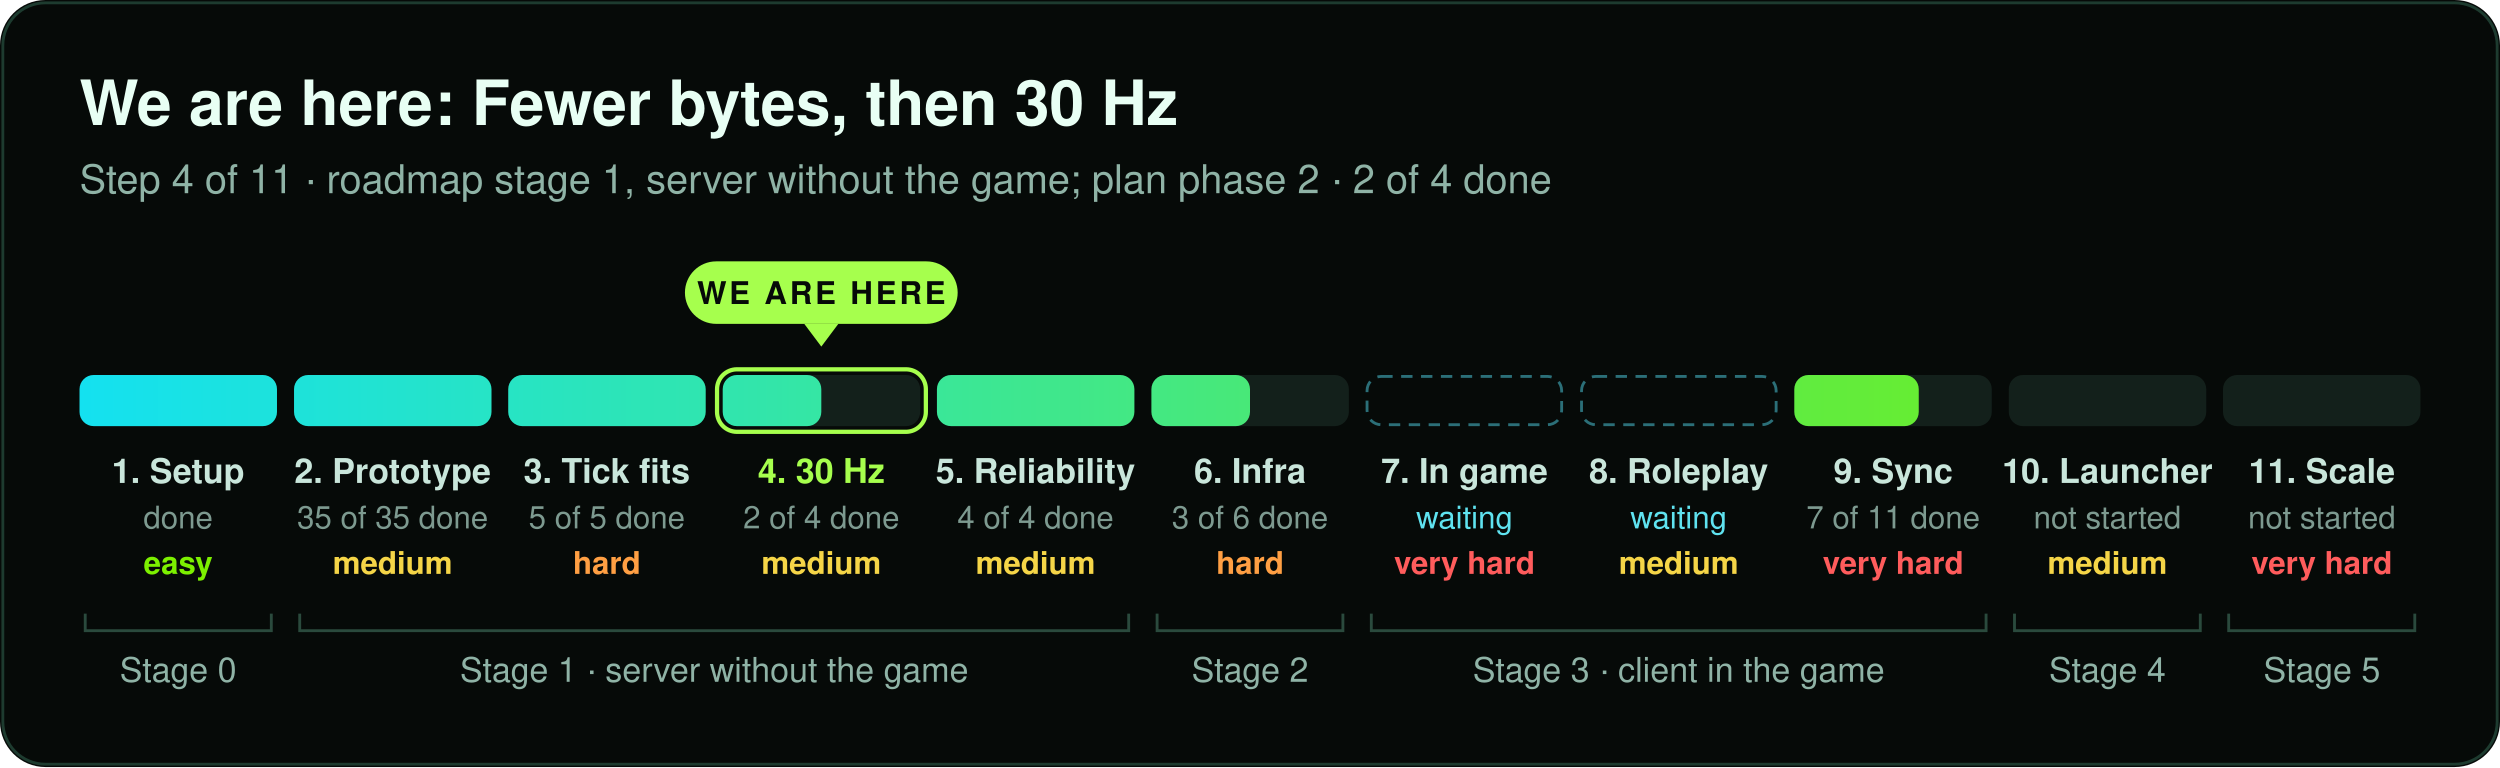
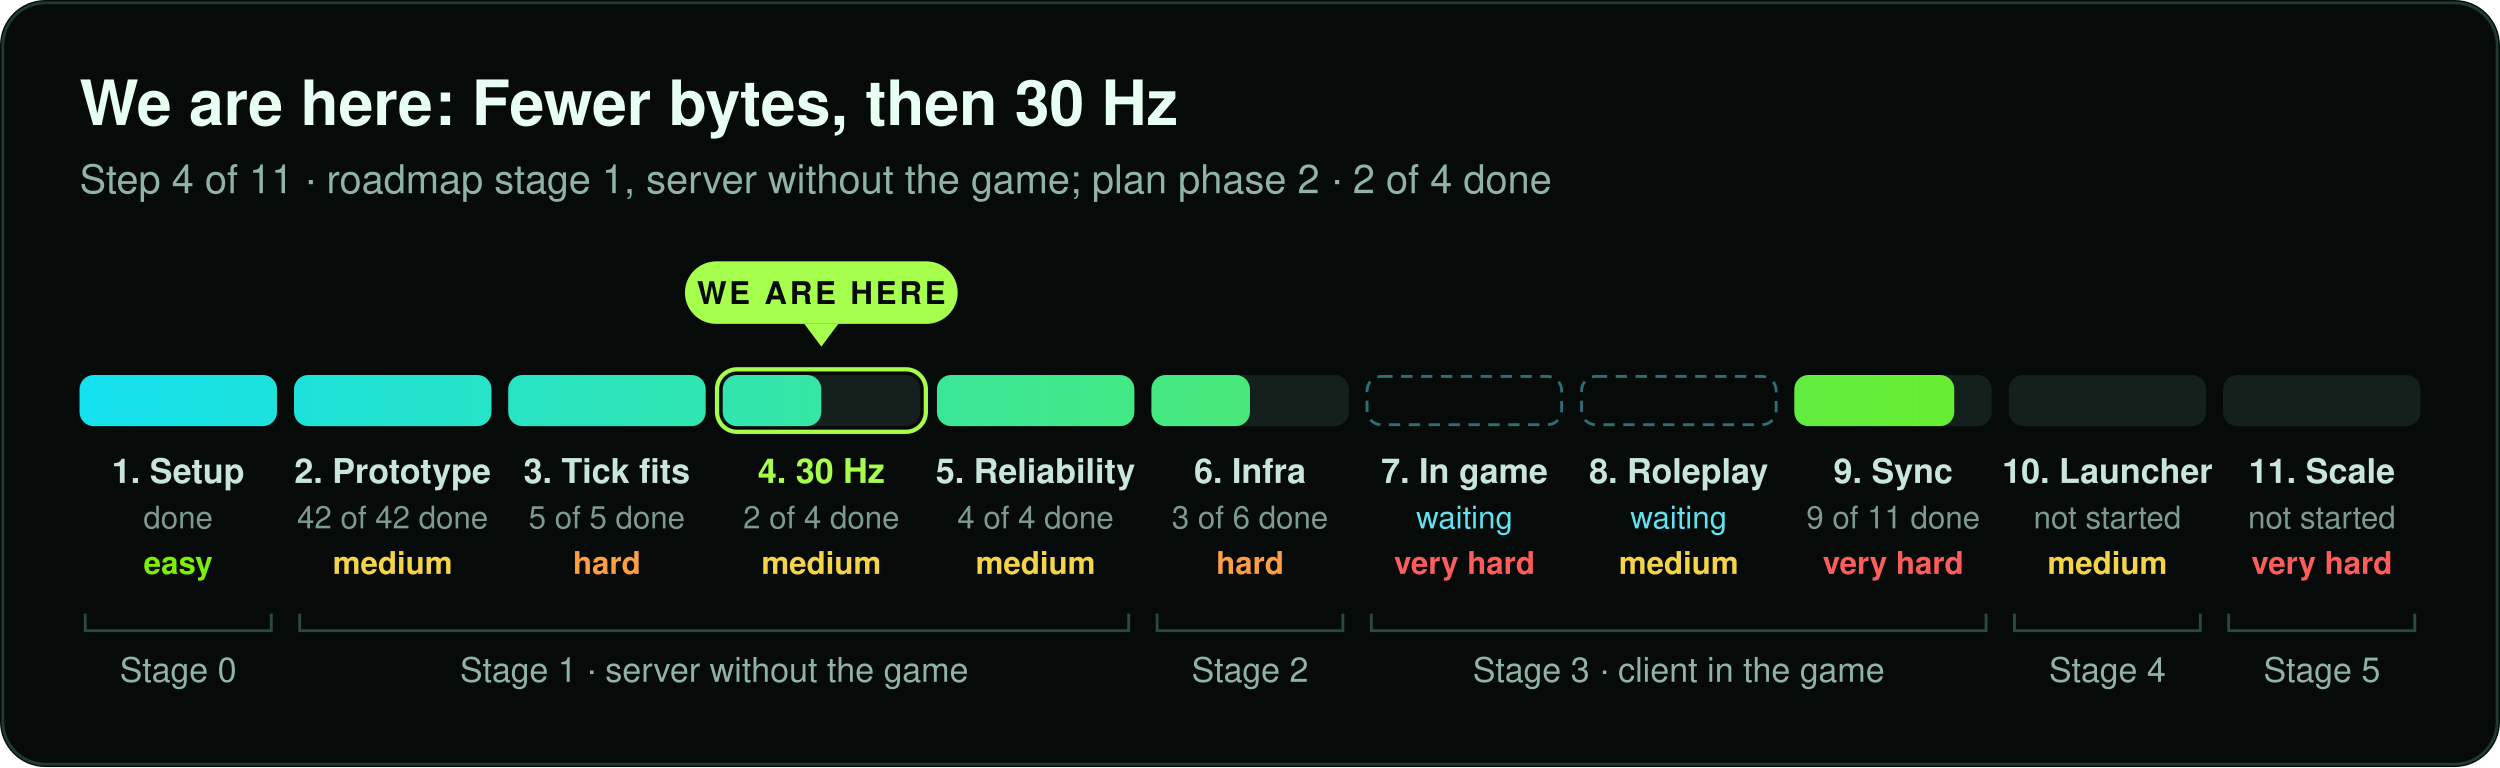
<svg xmlns="http://www.w3.org/2000/svg" width="880" height="270" viewBox="0 0 880 270" role="img" aria-label="Sawgrass progress">
  <defs>
    <linearGradient id="g" gradientUnits="userSpaceOnUse" x1="28" x2="852" y1="0" y2="0">
      <stop offset="0" stop-color="#14e1f0" />
      <stop offset="1" stop-color="#7cf000" />
    </linearGradient>
  </defs>
  <style>text{font-family:-apple-system,BlinkMacSystemFont,'Segoe UI',Helvetica,Arial,sans-serif}.h{font-size:22px;font-weight:700;fill:#e8fff4}.s{font-size:14px;fill:#8fb3a6}.l{font-size:12px;font-weight:600;fill:#c9e6db}.c{font-size:12px;font-weight:700;fill:#a6ff4d}.n{font-size:11px;fill:#7d9a90}.w{font-size:11px;fill:#5fe3f0}.m{font-size:11px;font-weight:700;fill:#060a08;letter-spacing:1px}.b{font-size:12px;fill:#8fb3a6}.d{font-size:11px;font-weight:600}</style>
  <rect width="880" height="270" rx="16" fill="#060a08" />
  <rect x="1" y="1" width="878" height="268" rx="15" fill="none" stroke="#1d3b2f" />
  <text x="28" y="44" class="h">We are here: Fewer bytes, then 30 Hz</text>
  <text x="28" y="68" class="s">Step 4 of 11 · roadmap stage 1, server without the game; plan phase 2 · 2 of 4 done</text>
  <rect x="28.0" y="132" width="69.5" height="18" rx="5" fill="#13201b" />
  <rect x="28.0" y="132" width="69.5" height="18" rx="5" fill="url(#g)" />
  <text x="62.7" y="170" class="l" text-anchor="middle">1. Setup</text>
  <text x="62.7" y="186" class="n" text-anchor="middle">done</text>
  <text x="62.7" y="202" class="d" fill="#7cf000" text-anchor="middle">easy</text>
  <rect x="103.5" y="132" width="69.5" height="18" rx="5" fill="#13201b" />
  <rect x="103.5" y="132" width="69.5" height="18" rx="5" fill="url(#g)" />
  <text x="138.2" y="170" class="l" text-anchor="middle">2. Prototype</text>
-   <text x="138.2" y="186" class="n" text-anchor="middle">35 of 35 done</text>
+   <text x="138.2" y="186" class="n" text-anchor="middle">42 of 42 done</text>
  <text x="138.2" y="202" class="d" fill="#f5d547" text-anchor="middle">medium</text>
  <rect x="178.9" y="132" width="69.5" height="18" rx="5" fill="#13201b" />
  <rect x="178.9" y="132" width="69.5" height="18" rx="5" fill="url(#g)" />
  <text x="213.6" y="170" class="l" text-anchor="middle">3. Tick fits</text>
  <text x="213.6" y="186" class="n" text-anchor="middle">5 of 5 done</text>
  <text x="213.6" y="202" class="d" fill="#ff9f43" text-anchor="middle">hard</text>
  <rect x="254.4" y="132" width="69.5" height="18" rx="5" fill="#13201b" />
  <rect x="254.4" y="132" width="34.7" height="18" rx="5" fill="url(#g)" />
  <rect x="252.4" y="130" width="73.5" height="22" rx="7" fill="none" stroke="#a6ff4d" stroke-width="1.5" />
  <rect x="241.1" y="92" width="96" height="22" rx="11" fill="#a6ff4d" />
  <text x="289.1" y="107" class="m" text-anchor="middle">WE ARE HERE</text>
  <path d="M283.1 114 L295.1 114 L289.1 122 Z" fill="#a6ff4d" />
  <text x="289.1" y="170" class="c" text-anchor="middle">4. 30 Hz</text>
  <text x="289.1" y="186" class="n" text-anchor="middle">2 of 4 done</text>
  <text x="289.1" y="202" class="d" fill="#f5d547" text-anchor="middle">medium</text>
  <rect x="329.8" y="132" width="69.5" height="18" rx="5" fill="#13201b" />
  <rect x="329.8" y="132" width="69.5" height="18" rx="5" fill="url(#g)" />
  <text x="364.5" y="170" class="l" text-anchor="middle">5. Reliability</text>
  <text x="364.5" y="186" class="n" text-anchor="middle">4 of 4 done</text>
  <text x="364.5" y="202" class="d" fill="#f5d547" text-anchor="middle">medium</text>
  <rect x="405.3" y="132" width="69.5" height="18" rx="5" fill="#13201b" />
  <rect x="405.3" y="132" width="34.7" height="18" rx="5" fill="url(#g)" />
  <text x="440.0" y="170" class="l" text-anchor="middle">6. Infra</text>
  <text x="440.0" y="186" class="n" text-anchor="middle">3 of 6 done</text>
  <text x="440.0" y="202" class="d" fill="#ff9f43" text-anchor="middle">hard</text>
  <rect x="481.2" y="132.5" width="68.5" height="17" rx="5" fill="none" stroke="#2b6f78" stroke-dasharray="4 3" />
  <text x="515.5" y="170" class="l" text-anchor="middle">7. In game</text>
  <text x="515.5" y="186" class="w" text-anchor="middle">waiting</text>
  <text x="515.5" y="202" class="d" fill="#ff5c5c" text-anchor="middle">very hard</text>
  <rect x="556.7" y="132.5" width="68.5" height="17" rx="5" fill="none" stroke="#2b6f78" stroke-dasharray="4 3" />
  <text x="590.9" y="170" class="l" text-anchor="middle">8. Roleplay</text>
  <text x="590.9" y="186" class="w" text-anchor="middle">waiting</text>
  <text x="590.9" y="202" class="d" fill="#f5d547" text-anchor="middle">medium</text>
  <rect x="631.6" y="132" width="69.5" height="18" rx="5" fill="#13201b" />
-   <rect x="631.6" y="132" width="43.8" height="18" rx="5" fill="url(#g)" />
+   <rect x="631.6" y="132" width="56.3" height="18" rx="5" fill="url(#g)" />
  <text x="666.4" y="170" class="l" text-anchor="middle">9. Sync</text>
-   <text x="666.4" y="186" class="n" text-anchor="middle">7 of 11 done</text>
+   <text x="666.4" y="186" class="n" text-anchor="middle">9 of 11 done</text>
  <text x="666.4" y="202" class="d" fill="#ff5c5c" text-anchor="middle">very hard</text>
  <rect x="707.1" y="132" width="69.5" height="18" rx="5" fill="#13201b" />
  <text x="741.8" y="170" class="l" text-anchor="middle">10. Launcher</text>
  <text x="741.8" y="186" class="n" text-anchor="middle">not started</text>
  <text x="741.8" y="202" class="d" fill="#f5d547" text-anchor="middle">medium</text>
  <rect x="782.5" y="132" width="69.5" height="18" rx="5" fill="#13201b" />
  <text x="817.3" y="170" class="l" text-anchor="middle">11. Scale</text>
  <text x="817.3" y="186" class="n" text-anchor="middle">not started</text>
  <text x="817.3" y="202" class="d" fill="#ff5c5c" text-anchor="middle">very hard</text>
  <path d="M30.0 216 L30.0 222 L95.5 222 L95.5 216" fill="none" stroke="#2a4a3d" />
  <text x="62.7" y="240" class="b" text-anchor="middle">Stage 0</text>
  <path d="M105.5 216 L105.5 222 L397.3 222 L397.3 216" fill="none" stroke="#2a4a3d" />
  <text x="251.4" y="240" class="b" text-anchor="middle">Stage 1 · server without the game</text>
  <path d="M407.3 216 L407.3 222 L472.7 222 L472.7 216" fill="none" stroke="#2a4a3d" />
  <text x="440.0" y="240" class="b" text-anchor="middle">Stage 2</text>
  <path d="M482.7 216 L482.7 222 L699.1 222 L699.1 216" fill="none" stroke="#2a4a3d" />
  <text x="590.9" y="240" class="b" text-anchor="middle">Stage 3 · client in the game</text>
  <path d="M709.1 216 L709.1 222 L774.5 222 L774.5 216" fill="none" stroke="#2a4a3d" />
  <text x="741.8" y="240" class="b" text-anchor="middle">Stage 4</text>
  <path d="M784.5 216 L784.5 222 L850.0 222 L850.0 216" fill="none" stroke="#2a4a3d" />
  <text x="817.3" y="240" class="b" text-anchor="middle">Stage 5</text>
</svg>
